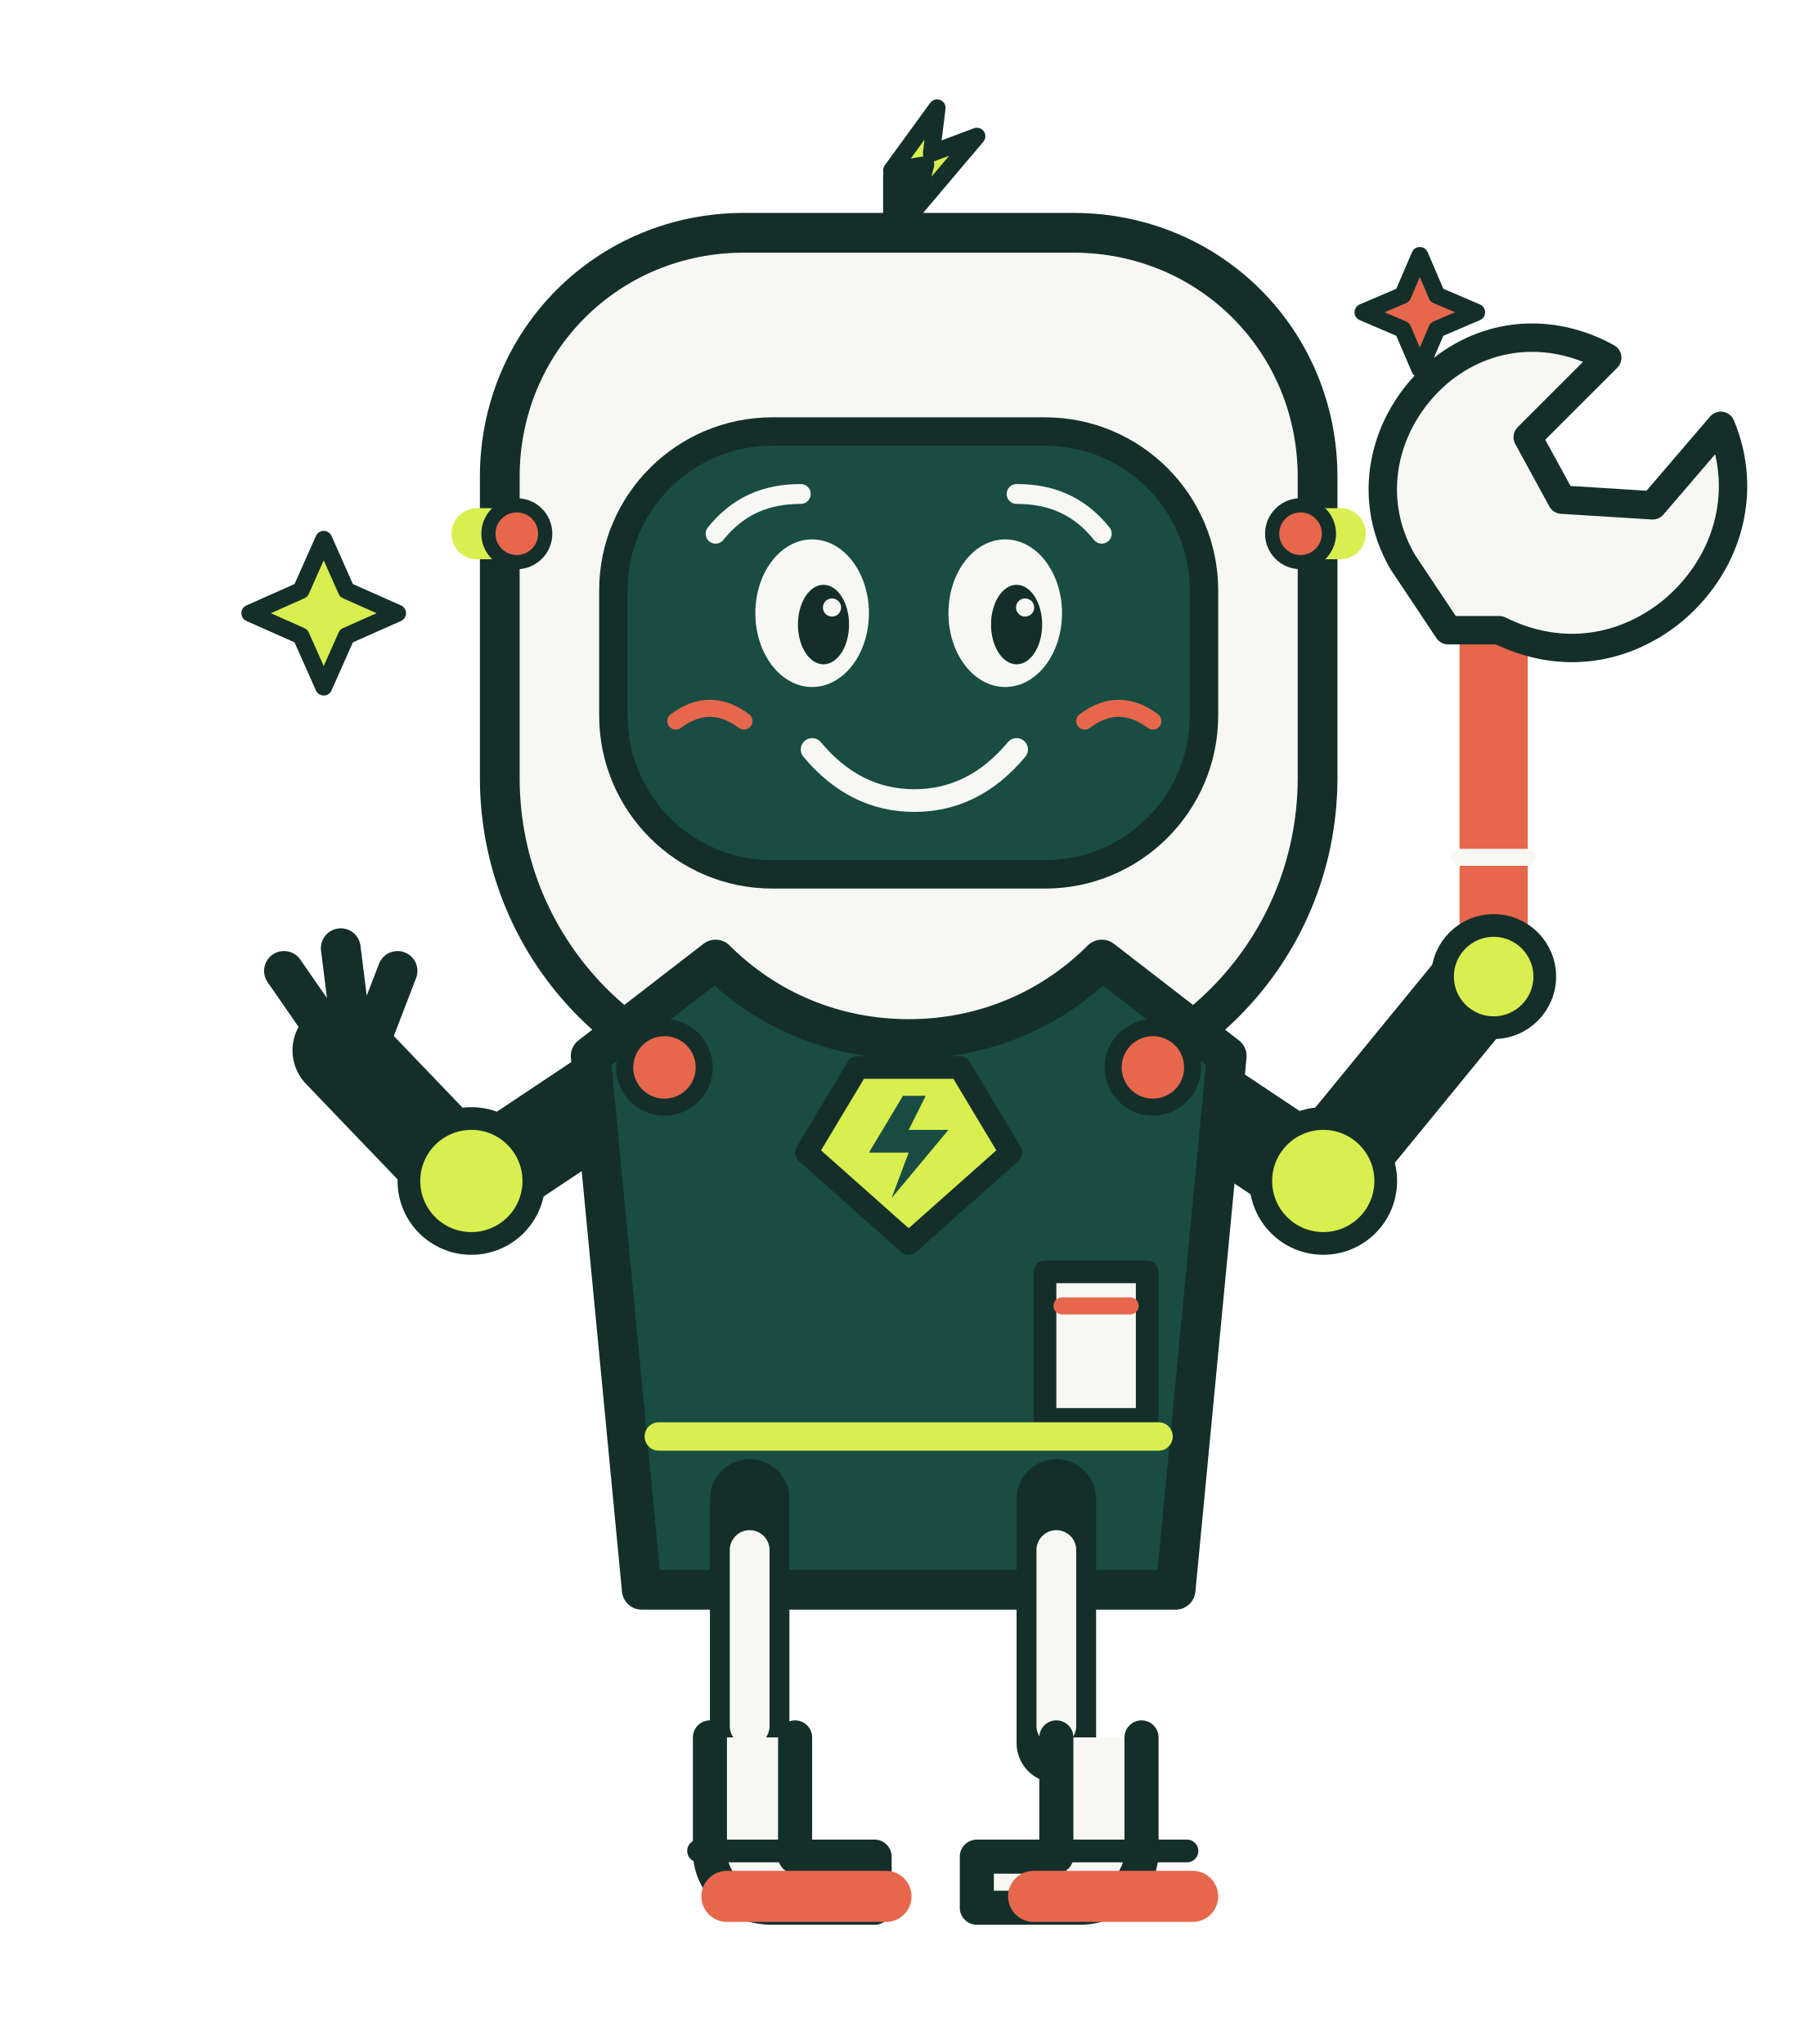
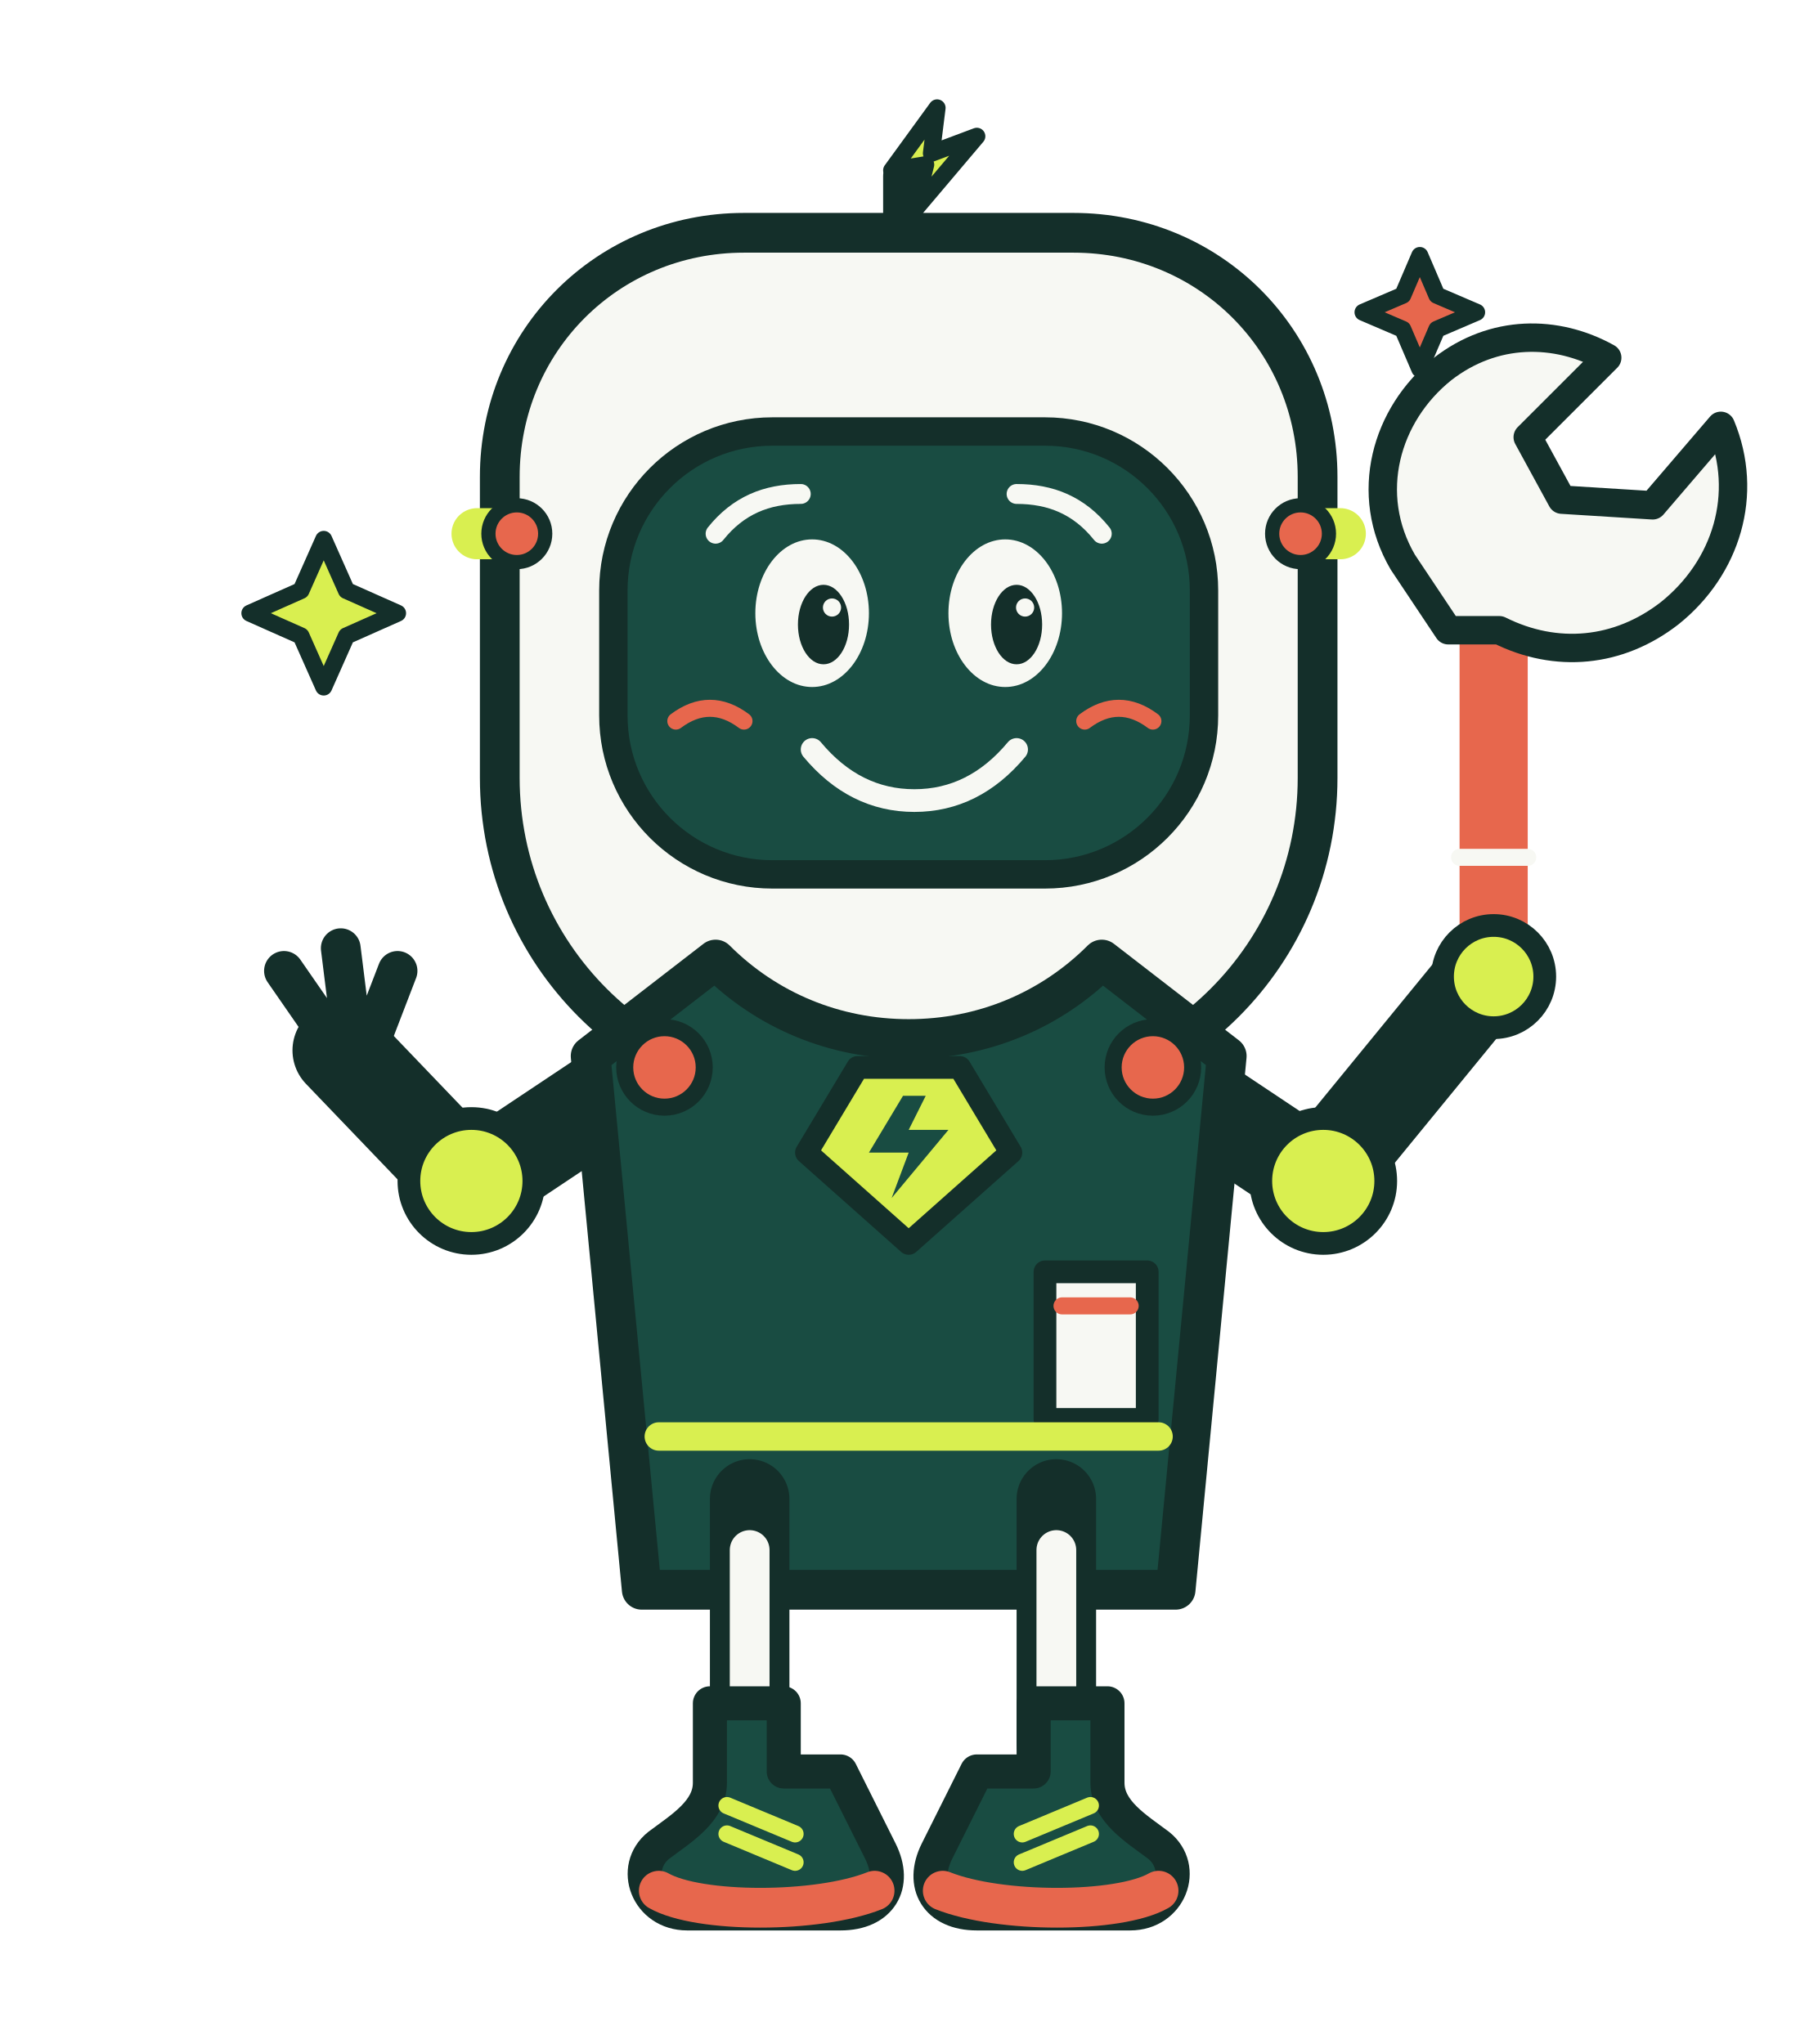
<svg xmlns="http://www.w3.org/2000/svg" viewBox="0 0 320 360" fill="none" role="img" aria-labelledby="title desc">
  <g stroke="#142F2A" stroke-linecap="round" stroke-linejoin="round">
    <path d="m57 95 4 9 9 4-9 4-4 9-4-9-9-4 9-4 4-9Z" fill="#D9EF50" stroke-width="3" />
    <path d="m250 45 3 7 7 3-7 3-3 7-3-7-7-3 7-3 3-7Z" fill="#E7674D" stroke-width="3" />
    <path d="M159 45V31" stroke-width="7" />
    <path d="m157 30 8-11-1 8 8-3-11 13 2-8-6 1Z" fill="#D9EF50" stroke-width="3" />
    <path d="M88 84c0-24 19-43 43-43h58c24 0 43 19 43 43v53c0 31-25 56-56 56h-32c-31 0-56-25-56-56V84Z" fill="#F7F8F3" stroke-width="7" />
    <path d="M84 94h7m138 0h7" stroke="#D9EF50" stroke-width="9" />
    <circle cx="91" cy="94" r="5" fill="#E7674D" stroke-width="2.5" />
    <circle cx="229" cy="94" r="5" fill="#E7674D" stroke-width="2.5" />
    <rect x="108" y="76" width="104" height="78" rx="28" fill="#194C42" stroke-width="5" />
    <g id="vitni-face-features">
      <g id="vitni-eyes-open">
        <path d="M126 94c4-5 9-7 15-7m38 0c6 0 11 2 15 7" stroke="#F7F8F3" stroke-width="3.5" />
        <ellipse cx="143" cy="108" rx="10" ry="13" fill="#F7F8F3" stroke="none" />
        <ellipse cx="177" cy="108" rx="10" ry="13" fill="#F7F8F3" stroke="none" />
        <ellipse cx="145" cy="110" rx="4.5" ry="7" fill="#142F2A" stroke="none" />
        <ellipse cx="179" cy="110" rx="4.5" ry="7" fill="#142F2A" stroke="none" />
        <circle cx="146.5" cy="107" r="1.6" fill="#F7F8F3" stroke="none" />
        <circle cx="180.5" cy="107" r="1.6" fill="#F7F8F3" stroke="none" />
      </g>
      <path d="M143 132c5 6 11 9 18 9s13-3 18-9" stroke="#F7F8F3" stroke-width="4" />
      <path d="M119 127c4-3 8-3 12 0m60 0c4-3 8-3 12 0" stroke="#E7674D" stroke-width="3" />
    </g>
    <path d="m116 187-33 22-23-24" stroke-width="17" />
    <path d="m59 184-9-13m12 12-2-16m5 17 5-13" stroke-width="7" />
    <circle cx="83" cy="208" r="11" fill="#D9EF50" stroke-width="4" />
    <path d="M202 188 232 208 259 175" stroke-width="17" />
    <circle cx="233" cy="208" r="11" fill="#D9EF50" stroke-width="4" />
    <g id="vitni-wrench">
      <path d="M263 171V112" stroke="#E7674D" stroke-width="12" />
      <path d="M255 111 247 99c-7-12-3-26 7-34 9-7 20-7 29-2l-14 14 6 11 16 1 12-14c5 12 1 25-9 33-9 7-20 8-30 3Z" fill="#F7F8F3" stroke-width="5" />
      <path d="M257 151h12" stroke="#F7F8F3" stroke-width="3" />
    </g>
    <circle cx="263" cy="172" r="9" fill="#D9EF50" stroke-width="4" />
    <path d="M126 169c9 9 21 14 34 14s25-5 34-14l22 17-9 94H113l-9-94 22-17Z" fill="#194C42" stroke-width="7" />
    <path d="M151 188h18l9 15-18 16-18-16 9-15Z" fill="#D9EF50" stroke-width="4" />
    <path d="m159 193-6 10h7l-3 8 10-12h-7l3-6" fill="#194C42" stroke="none" />
    <path d="M184 224h18v26h-18z" fill="#F7F8F3" stroke-width="4" />
    <path d="M187 230h12" stroke="#E7674D" stroke-width="3" />
    <path d="M116 253h88" stroke="#D9EF50" stroke-width="5" />
    <circle cx="117" cy="188" r="7" fill="#E7674D" stroke-width="3" />
    <circle cx="203" cy="188" r="7" fill="#E7674D" stroke-width="3" />
    <path d="M132 264v43m54-43v43" stroke-width="14" />
    <path d="M132 273v31m54-31v31" stroke="#F7F8F3" stroke-width="7" />
-     <path d="M125 306v20c0 6 5 10 11 10h18v-9h-14v-21m46 0v21h-14v9h18c6 0 11-4 11-10v-20" fill="#F7F8F3" stroke-width="6" />
-     <path d="M128 334h28m26 0h28" stroke="#E7674D" stroke-width="9" />
-     <path d="M123 326h30m31 0h25" stroke="#142F2A" stroke-width="4" />
+     <path d="M125 300v14c0 5-5 8-9 11-5 4-2 12 5 12h27c7 0 10-5 7-11l-7-14h-10v-12Z" fill="#194C42" stroke-width="6" />
+     <path d="M195 300v14c0 5 5 8 9 11 5 4 2 12-5 12h-27c-7 0-10-5-7-11l7-14h10v-12Z" fill="#194C42" stroke-width="6" />
+     <path d="M128 318l12 5m-12 0 12 5m52-10-12 5m12 0-12 5" stroke="#D9EF50" stroke-width="3" />
+     <path d="M116 333c7 4 28 4 38 0m12 0c10 4 31 4 38 0" stroke="#E7674D" stroke-width="7" />
  </g>
</svg>
